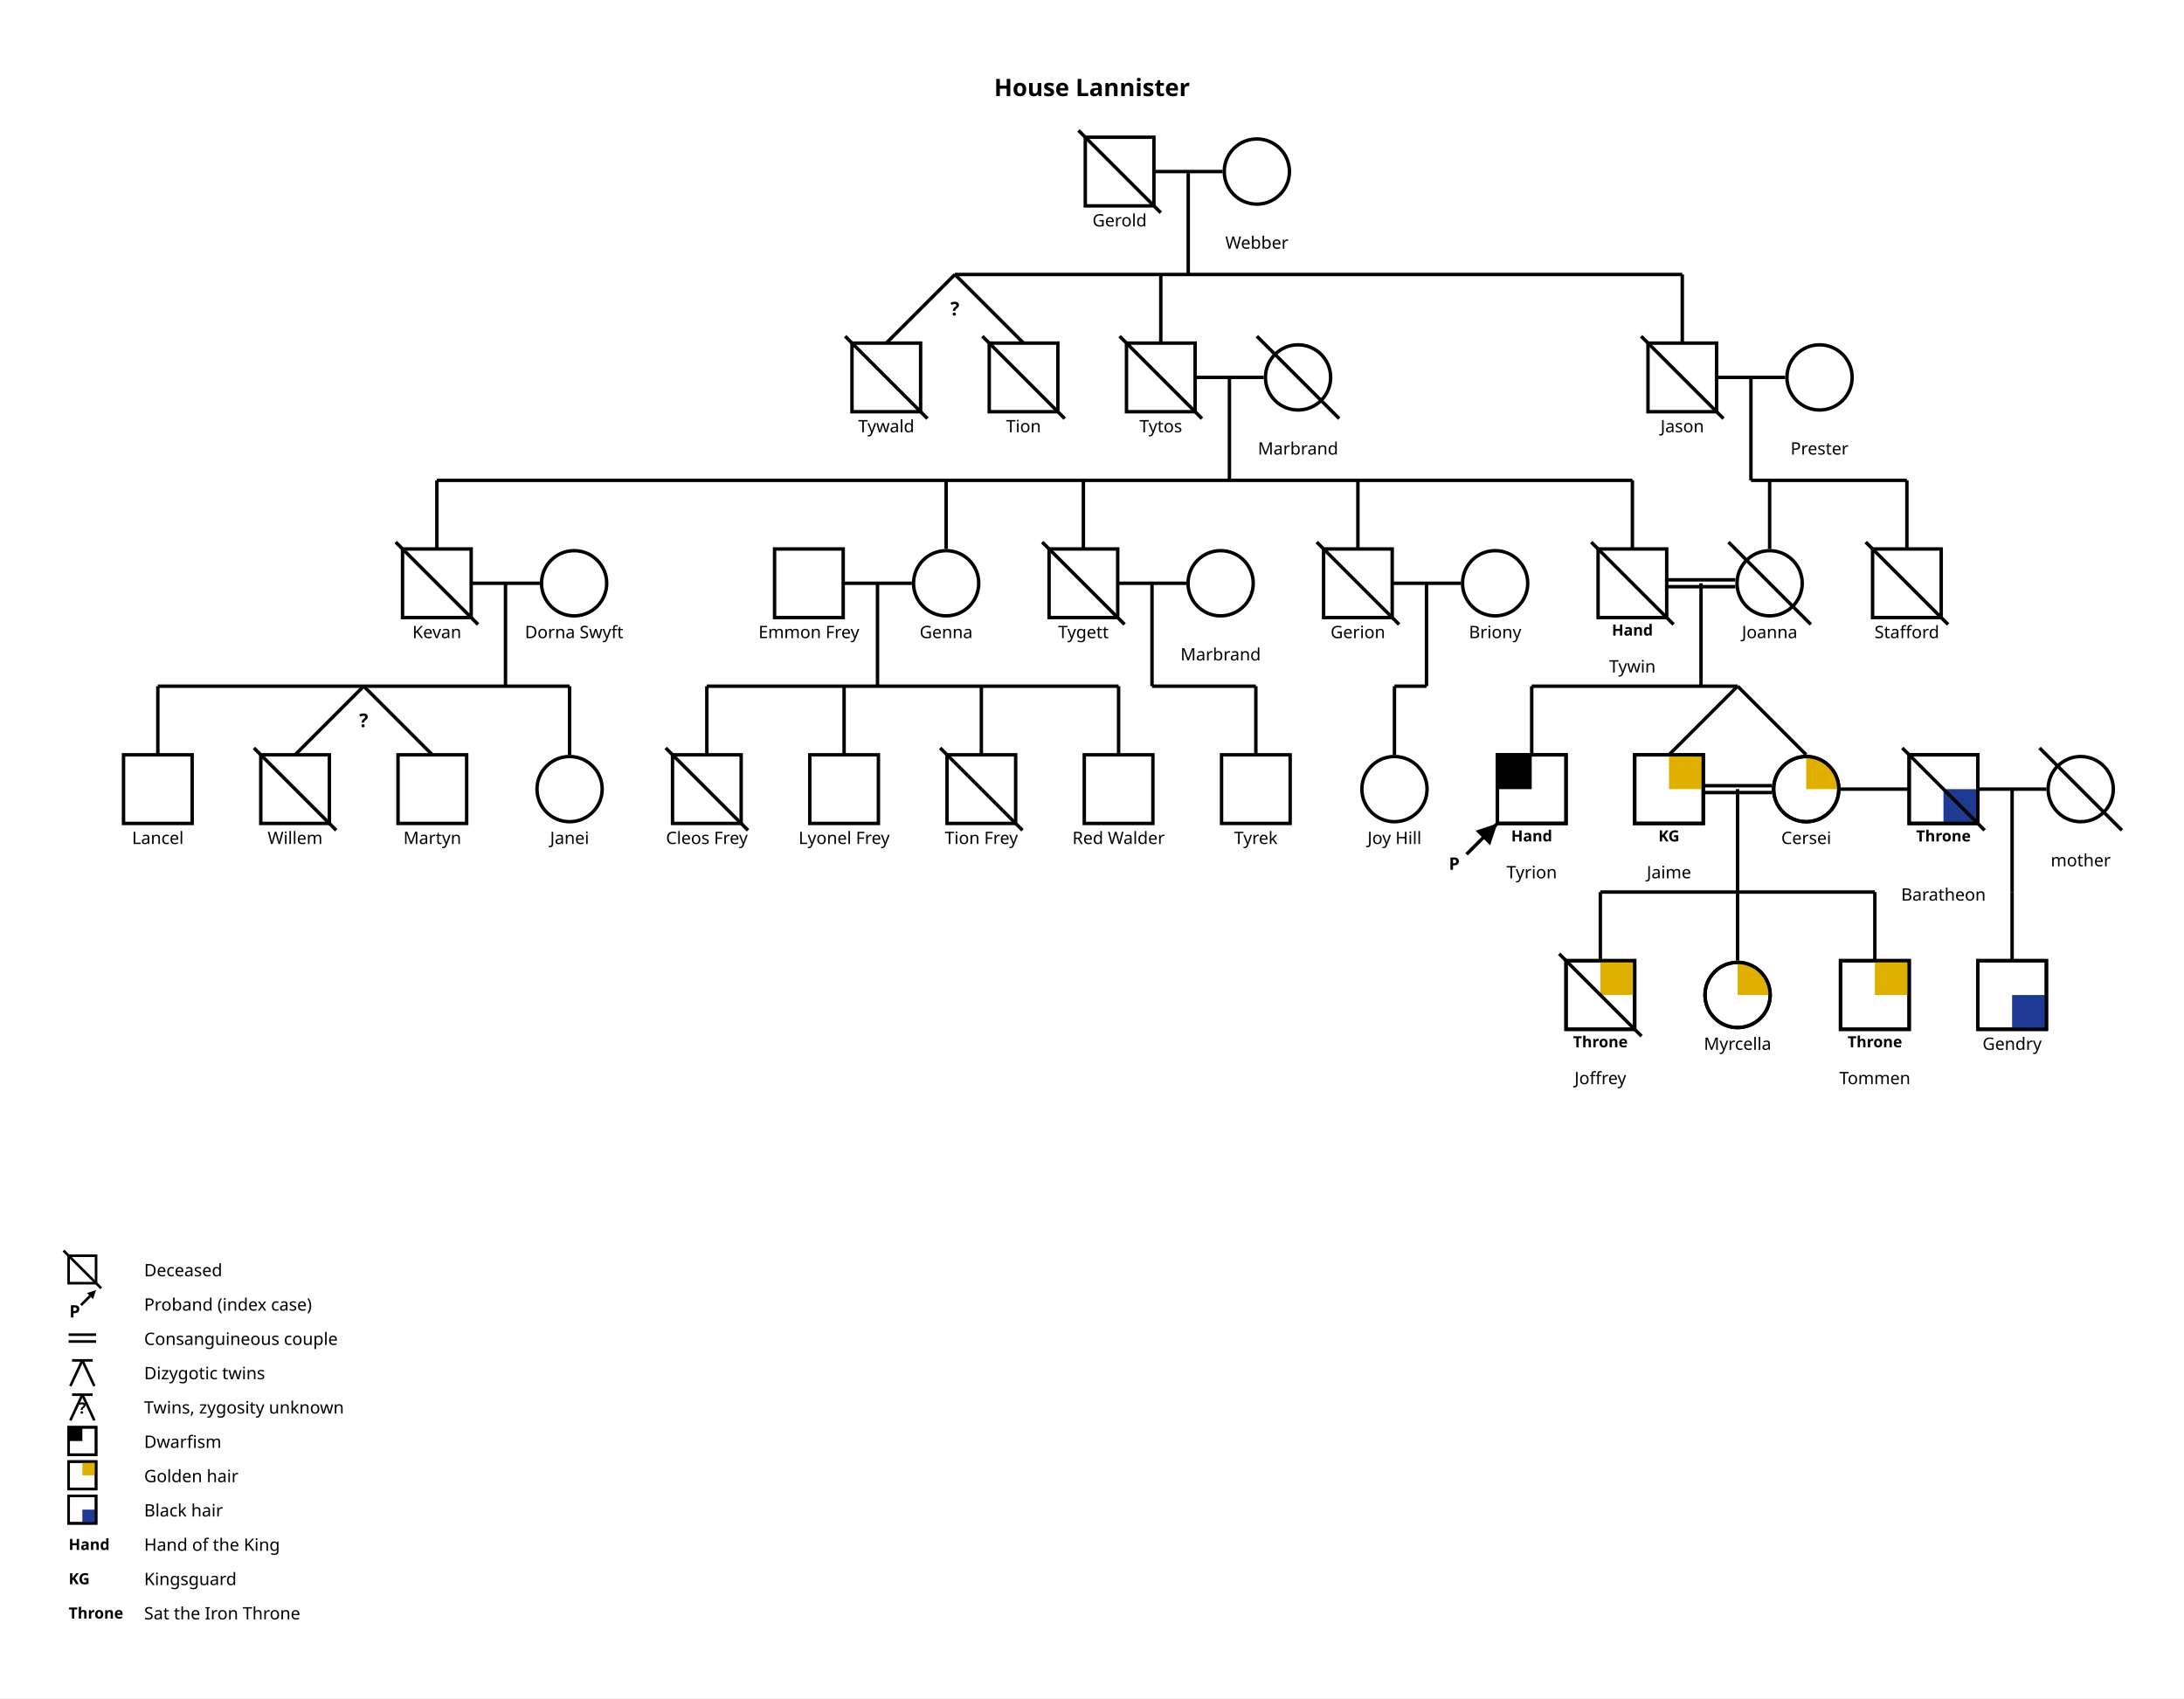
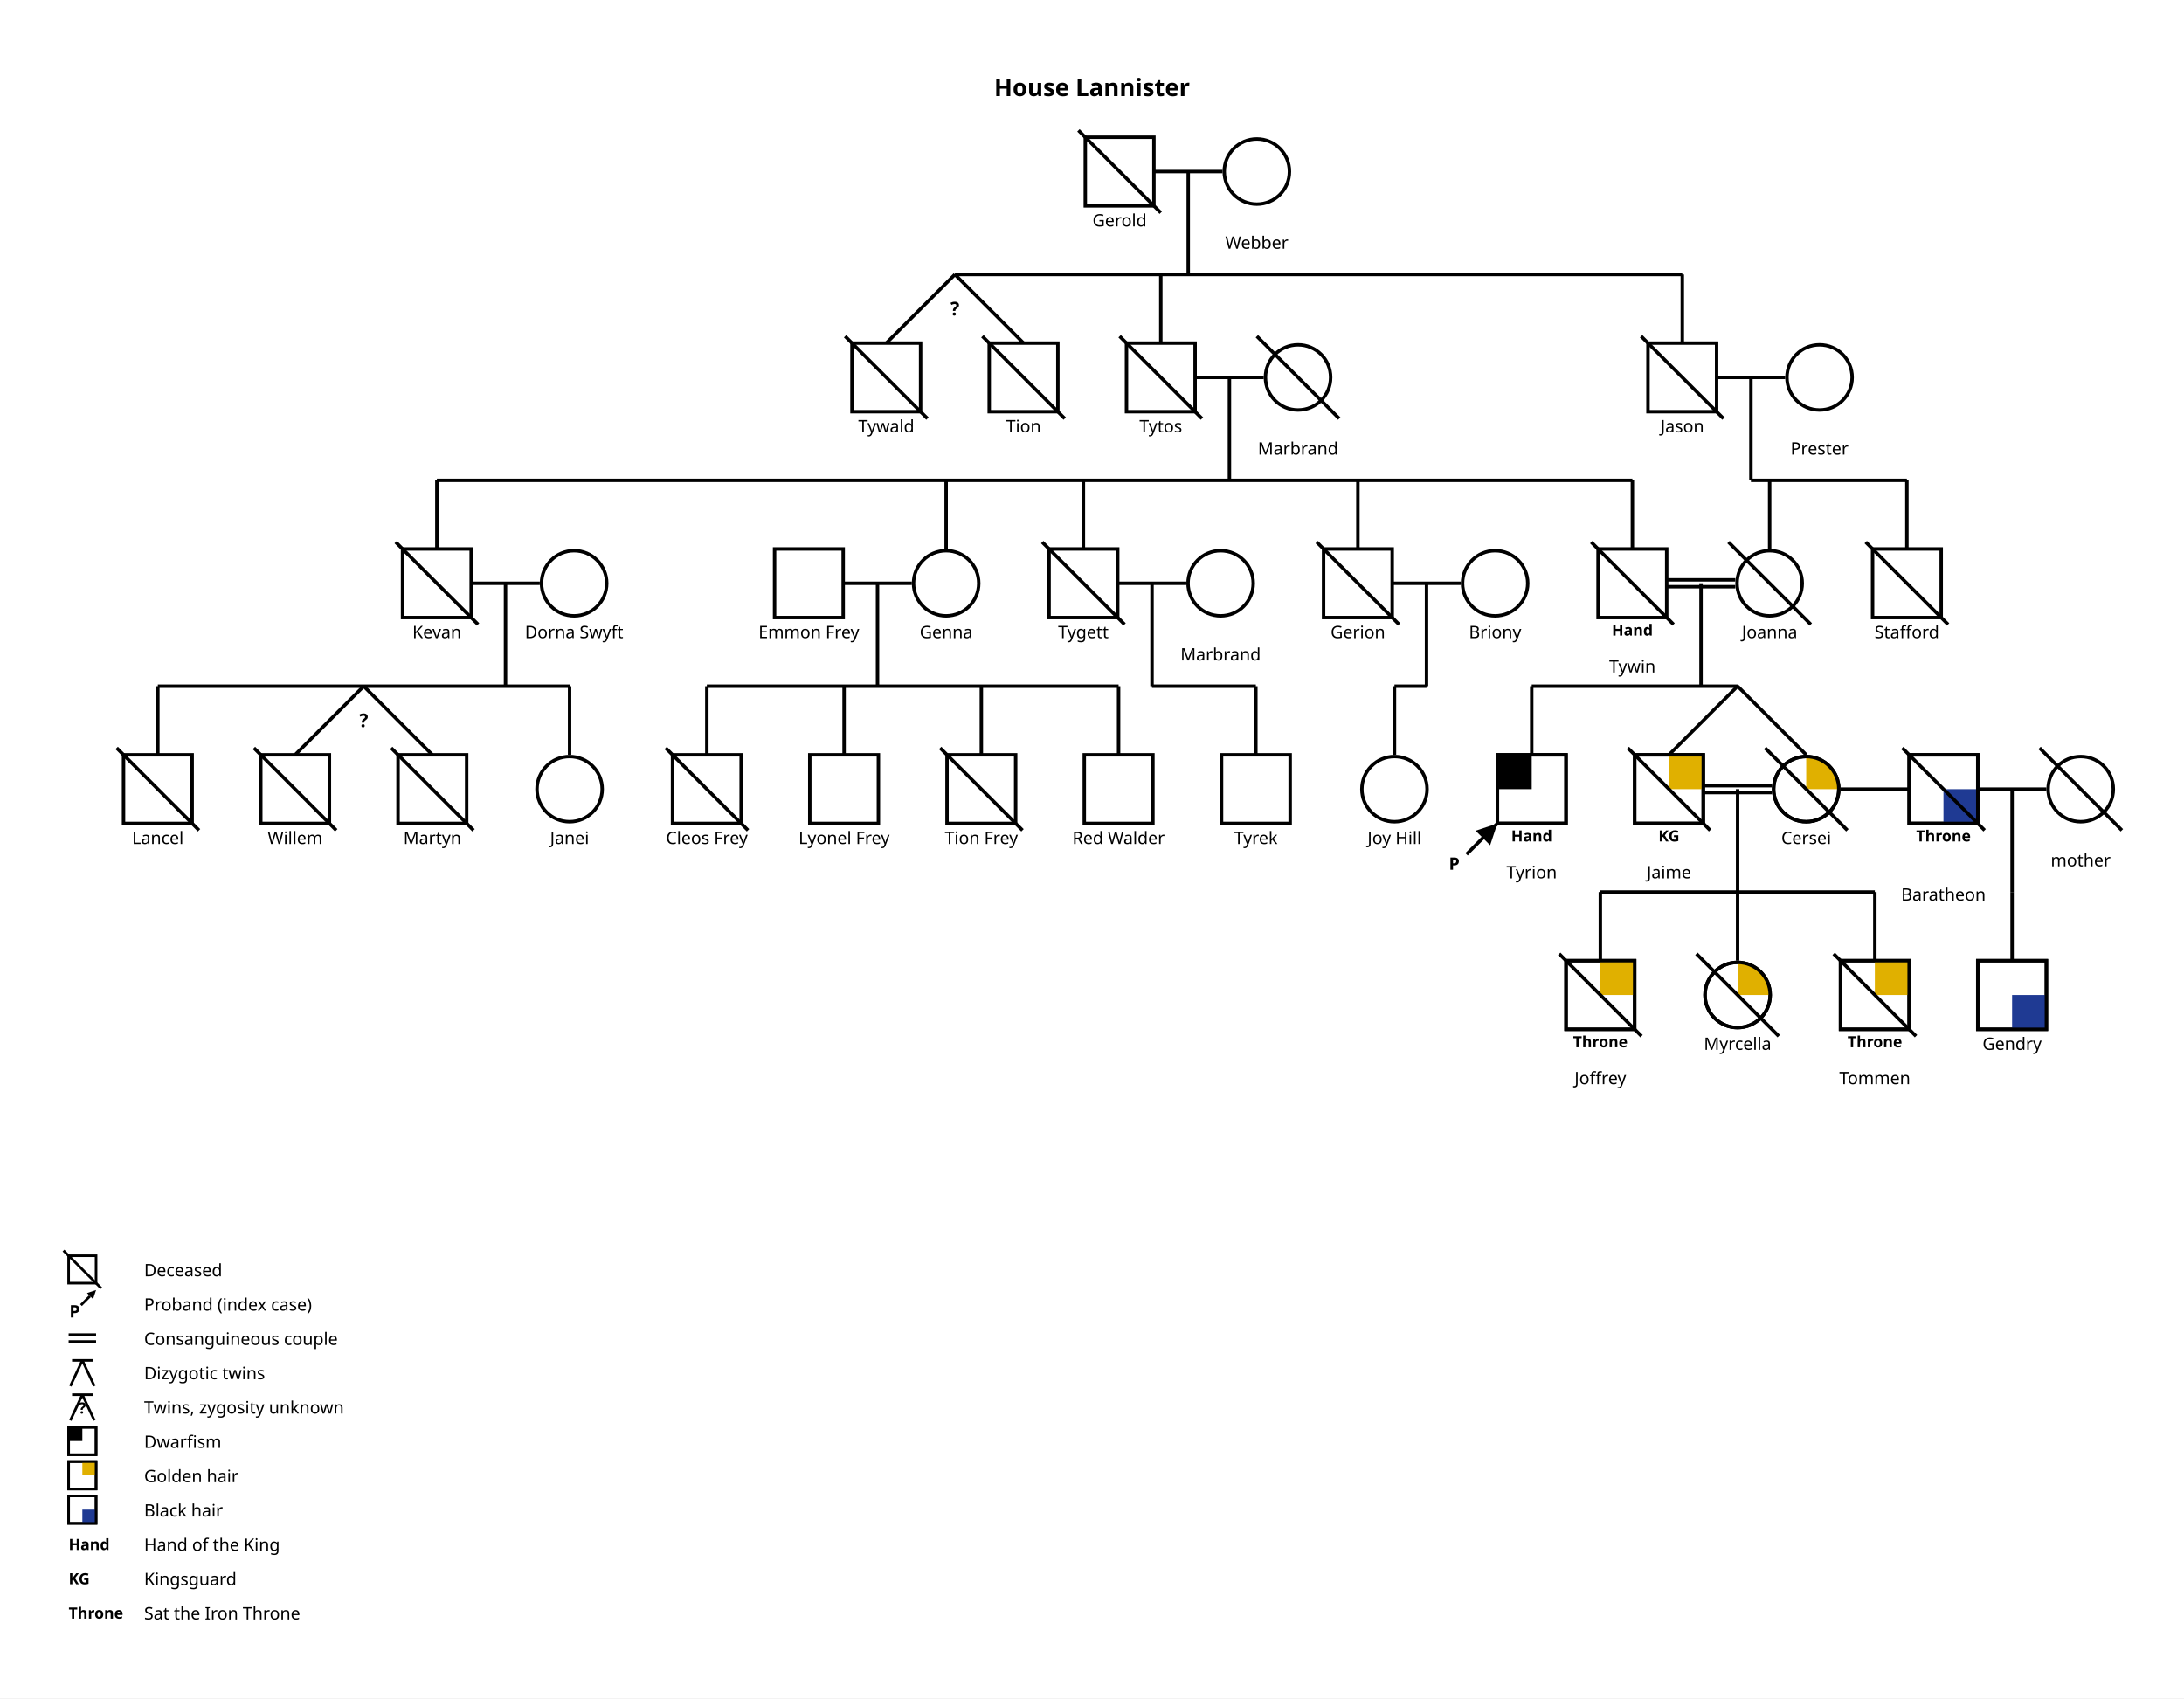
<svg xmlns="http://www.w3.org/2000/svg" width="1273" height="990" viewBox="0 0 1273 990">
  <defs>
    <marker id="proband-arrowhead" markerWidth="6" markerHeight="6" refX="6" refY="3" orient="auto">
      <path d="M 0 0 L 6 3 L 0 6 Z" fill="black" />
    </marker>
  </defs>
  <rect width="1273" height="990" fill="white" />
  <text class="chart-title" x="636.5" y="56" text-anchor="middle" font-family="sans-serif" font-size="14" font-weight="bold" fill="black">House Lannister</text>
  <g transform="translate(92 100)">
    <g class="couple-lines">
      <path d="M 580.59 0 L 620.59 0" stroke="black" stroke-width="2" fill="none" />
      <path d="M 604.6 120 L 644.6 120" stroke="black" stroke-width="2" fill="none" />
      <path d="M 908.57 120 L 948.57 120" stroke="black" stroke-width="2" fill="none" />
      <path d="M 182.64 240 L 222.64 240" stroke="black" stroke-width="2" fill="none" />
      <path d="M 399.48 240 L 439.48 240" stroke="black" stroke-width="2" fill="none" />
      <path d="M 559.48 240 L 599.48 240" stroke="black" stroke-width="2" fill="none" />
      <path d="M 719.48 240 L 759.48 240" stroke="black" stroke-width="2" fill="none" />
      <path d="M 879.48 238 L 919.48 238" stroke="black" stroke-width="2" fill="none" />
      <path d="M 879.48 242 L 919.48 242" stroke="black" stroke-width="2" fill="none" />
      <path d="M 900.8 358 L 940.8 358" stroke="black" stroke-width="2" fill="none" />
      <path d="M 900.8 362 L 940.8 362" stroke="black" stroke-width="2" fill="none" />
      <path d="M 980.8 360 L 1020.8 360" stroke="black" stroke-width="2" fill="none" />
      <path d="M 1060.8 360 L 1100.8 360" stroke="black" stroke-width="2" fill="none" />
    </g>
    <g class="sibship-lines">
      <line x1="600.59" y1="0" x2="600.59" y2="60" stroke="black" stroke-width="2" />
      <line x1="464.6" y1="60" x2="888.57" y2="60" stroke="black" stroke-width="2" />
      <line x1="464.6" y1="60" x2="424.6" y2="100" stroke="black" stroke-width="2" />
      <line x1="464.6" y1="60" x2="504.6" y2="100" stroke="black" stroke-width="2" />
      <line x1="584.6" y1="60" x2="584.6" y2="100" stroke="black" stroke-width="2" />
      <line x1="888.57" y1="60" x2="888.57" y2="100" stroke="black" stroke-width="2" />
      <text x="464.6" y="83.85" text-anchor="middle" font-family="sans-serif" font-size="11" font-weight="bold" fill="black">?</text>
      <line x1="624.6" y1="120" x2="624.6" y2="180" stroke="black" stroke-width="2" />
      <line x1="162.64" y1="180" x2="859.48" y2="180" stroke="black" stroke-width="2" />
      <line x1="162.64" y1="180" x2="162.64" y2="220" stroke="black" stroke-width="2" />
      <line x1="459.48" y1="180" x2="459.48" y2="220" stroke="black" stroke-width="2" />
      <line x1="539.48" y1="180" x2="539.48" y2="220" stroke="black" stroke-width="2" />
      <line x1="699.48" y1="180" x2="699.48" y2="220" stroke="black" stroke-width="2" />
      <line x1="859.48" y1="180" x2="859.48" y2="220" stroke="black" stroke-width="2" />
      <line x1="928.57" y1="120" x2="928.57" y2="180" stroke="black" stroke-width="2" />
      <line x1="928.57" y1="180" x2="1019.48" y2="180" stroke="black" stroke-width="2" />
      <line x1="939.48" y1="180" x2="939.48" y2="220" stroke="black" stroke-width="2" />
      <line x1="1019.48" y1="180" x2="1019.48" y2="220" stroke="black" stroke-width="2" />
      <line x1="202.64" y1="240" x2="202.64" y2="300" stroke="black" stroke-width="2" />
      <line x1="0" y1="300" x2="240" y2="300" stroke="black" stroke-width="2" />
      <line x1="0" y1="300" x2="0" y2="340" stroke="black" stroke-width="2" />
      <line x1="120" y1="300" x2="80" y2="340" stroke="black" stroke-width="2" />
      <line x1="120" y1="300" x2="160" y2="340" stroke="black" stroke-width="2" />
      <line x1="240" y1="300" x2="240" y2="340" stroke="black" stroke-width="2" />
      <text x="120" y="323.85" text-anchor="middle" font-family="sans-serif" font-size="11" font-weight="bold" fill="black">?</text>
      <line x1="419.48" y1="240" x2="419.48" y2="300" stroke="black" stroke-width="2" />
      <line x1="320" y1="300" x2="560" y2="300" stroke="black" stroke-width="2" />
      <line x1="320" y1="300" x2="320" y2="340" stroke="black" stroke-width="2" />
      <line x1="400" y1="300" x2="400" y2="340" stroke="black" stroke-width="2" />
      <line x1="480" y1="300" x2="480" y2="340" stroke="black" stroke-width="2" />
      <line x1="560" y1="300" x2="560" y2="340" stroke="black" stroke-width="2" />
      <line x1="579.48" y1="240" x2="579.48" y2="300" stroke="black" stroke-width="2" />
      <line x1="579.48" y1="300" x2="640" y2="300" stroke="black" stroke-width="2" />
      <line x1="640" y1="300" x2="640" y2="340" stroke="black" stroke-width="2" />
      <line x1="739.48" y1="240" x2="739.48" y2="300" stroke="black" stroke-width="2" />
      <line x1="720.8" y1="300" x2="739.48" y2="300" stroke="black" stroke-width="2" />
      <line x1="720.8" y1="300" x2="720.8" y2="340" stroke="black" stroke-width="2" />
      <line x1="899.48" y1="240" x2="899.48" y2="300" stroke="black" stroke-width="2" />
      <line x1="800.8" y1="300" x2="920.8" y2="300" stroke="black" stroke-width="2" />
      <line x1="800.8" y1="300" x2="800.8" y2="340" stroke="black" stroke-width="2" />
      <line x1="920.8" y1="300" x2="880.8" y2="340" stroke="black" stroke-width="2" />
      <line x1="920.8" y1="300" x2="960.8" y2="340" stroke="black" stroke-width="2" />
      <line x1="920.8" y1="360" x2="920.8" y2="420" stroke="black" stroke-width="2" />
      <line x1="840.8" y1="420" x2="1000.8" y2="420" stroke="black" stroke-width="2" />
      <line x1="840.8" y1="420" x2="840.8" y2="460" stroke="black" stroke-width="2" />
      <line x1="920.8" y1="420" x2="920.8" y2="460" stroke="black" stroke-width="2" />
      <line x1="1000.8" y1="420" x2="1000.8" y2="460" stroke="black" stroke-width="2" />
      <line x1="1080.8" y1="360" x2="1080.8" y2="420" stroke="black" stroke-width="2" />
      <line x1="1080.8" y1="420" x2="1080.8" y2="420" stroke="black" stroke-width="2" />
      <line x1="1080.8" y1="420" x2="1080.8" y2="460" stroke="black" stroke-width="2" />
    </g>
    <g class="assisted-lines">
</g>
    <g class="duplicate-arcs">
</g>
    <g class="symbols">
      <g transform="translate(560.59 0)">
        <rect x="-20" y="-20" width="40" height="40" stroke="black" stroke-width="2" fill="white" />
        <line x1="-24" y1="-24" x2="24" y2="24" stroke="black" stroke-width="2" />
      </g>
      <g transform="translate(640.59 0)">
        <circle cx="0" cy="0" r="19" stroke="black" stroke-width="2" fill="white" />
      </g>
      <g transform="translate(424.6 120)">
        <rect x="-20" y="-20" width="40" height="40" stroke="black" stroke-width="2" fill="white" />
        <line x1="-24" y1="-24" x2="24" y2="24" stroke="black" stroke-width="2" />
      </g>
      <g transform="translate(504.6 120)">
        <rect x="-20" y="-20" width="40" height="40" stroke="black" stroke-width="2" fill="white" />
        <line x1="-24" y1="-24" x2="24" y2="24" stroke="black" stroke-width="2" />
      </g>
      <g transform="translate(584.6 120)">
        <rect x="-20" y="-20" width="40" height="40" stroke="black" stroke-width="2" fill="white" />
        <line x1="-24" y1="-24" x2="24" y2="24" stroke="black" stroke-width="2" />
      </g>
      <g transform="translate(664.6 120)">
        <circle cx="0" cy="0" r="19" stroke="black" stroke-width="2" fill="white" />
        <line x1="-24" y1="-24" x2="24" y2="24" stroke="black" stroke-width="2" />
      </g>
      <g transform="translate(888.57 120)">
        <rect x="-20" y="-20" width="40" height="40" stroke="black" stroke-width="2" fill="white" />
        <line x1="-24" y1="-24" x2="24" y2="24" stroke="black" stroke-width="2" />
      </g>
      <g transform="translate(968.57 120)">
        <circle cx="0" cy="0" r="19" stroke="black" stroke-width="2" fill="white" />
      </g>
      <g transform="translate(162.64 240)">
        <rect x="-20" y="-20" width="40" height="40" stroke="black" stroke-width="2" fill="white" />
        <line x1="-24" y1="-24" x2="24" y2="24" stroke="black" stroke-width="2" />
      </g>
      <g transform="translate(242.64 240)">
        <circle cx="0" cy="0" r="19" stroke="black" stroke-width="2" fill="white" />
      </g>
      <g transform="translate(379.48 240)">
        <rect x="-20" y="-20" width="40" height="40" stroke="black" stroke-width="2" fill="white" />
      </g>
      <g transform="translate(459.48 240)">
        <circle cx="0" cy="0" r="19" stroke="black" stroke-width="2" fill="white" />
      </g>
      <g transform="translate(539.48 240)">
        <rect x="-20" y="-20" width="40" height="40" stroke="black" stroke-width="2" fill="white" />
        <line x1="-24" y1="-24" x2="24" y2="24" stroke="black" stroke-width="2" />
      </g>
      <g transform="translate(619.48 240)">
        <circle cx="0" cy="0" r="19" stroke="black" stroke-width="2" fill="white" />
      </g>
      <g transform="translate(699.48 240)">
        <rect x="-20" y="-20" width="40" height="40" stroke="black" stroke-width="2" fill="white" />
        <line x1="-24" y1="-24" x2="24" y2="24" stroke="black" stroke-width="2" />
      </g>
      <g transform="translate(779.48 240)">
        <circle cx="0" cy="0" r="19" stroke="black" stroke-width="2" fill="white" />
      </g>
      <g transform="translate(859.48 240)">
        <rect x="-20" y="-20" width="40" height="40" stroke="black" stroke-width="2" fill="white" />
        <text x="0" y="30.5" text-anchor="middle" font-family="sans-serif" font-size="9" font-weight="bold" fill="#000000">Hand</text>
        <line x1="-24" y1="-24" x2="24" y2="24" stroke="black" stroke-width="2" />
      </g>
      <g transform="translate(939.48 240)">
        <circle cx="0" cy="0" r="19" stroke="black" stroke-width="2" fill="white" />
        <line x1="-24" y1="-24" x2="24" y2="24" stroke="black" stroke-width="2" />
      </g>
      <g transform="translate(1019.48 240)">
        <rect x="-20" y="-20" width="40" height="40" stroke="black" stroke-width="2" fill="white" />
        <line x1="-24" y1="-24" x2="24" y2="24" stroke="black" stroke-width="2" />
      </g>
      <g transform="translate(0 360)">
        <rect x="-20" y="-20" width="40" height="40" stroke="black" stroke-width="2" fill="white" />
+         <line x1="-24" y1="-24" x2="24" y2="24" stroke="black" stroke-width="2" />
      </g>
      <g transform="translate(80 360)">
        <rect x="-20" y="-20" width="40" height="40" stroke="black" stroke-width="2" fill="white" />
        <line x1="-24" y1="-24" x2="24" y2="24" stroke="black" stroke-width="2" />
      </g>
      <g transform="translate(160 360)">
        <rect x="-20" y="-20" width="40" height="40" stroke="black" stroke-width="2" fill="white" />
+         <line x1="-24" y1="-24" x2="24" y2="24" stroke="black" stroke-width="2" />
      </g>
      <g transform="translate(240 360)">
        <circle cx="0" cy="0" r="19" stroke="black" stroke-width="2" fill="white" />
      </g>
      <g transform="translate(320 360)">
        <rect x="-20" y="-20" width="40" height="40" stroke="black" stroke-width="2" fill="white" />
        <line x1="-24" y1="-24" x2="24" y2="24" stroke="black" stroke-width="2" />
      </g>
      <g transform="translate(400 360)">
        <rect x="-20" y="-20" width="40" height="40" stroke="black" stroke-width="2" fill="white" />
      </g>
      <g transform="translate(480 360)">
        <rect x="-20" y="-20" width="40" height="40" stroke="black" stroke-width="2" fill="white" />
        <line x1="-24" y1="-24" x2="24" y2="24" stroke="black" stroke-width="2" />
      </g>
      <g transform="translate(560 360)">
        <rect x="-20" y="-20" width="40" height="40" stroke="black" stroke-width="2" fill="white" />
      </g>
      <g transform="translate(640 360)">
        <rect x="-20" y="-20" width="40" height="40" stroke="black" stroke-width="2" fill="white" />
      </g>
      <g transform="translate(720.8 360)">
        <circle cx="0" cy="0" r="19" stroke="black" stroke-width="2" fill="white" />
      </g>
      <g transform="translate(800.8 360)">
        <clipPath id="symbol-clip-3-10">
          <rect x="-20" y="-20" width="40" height="40" />
        </clipPath>
        <rect x="-20" y="-20" width="40" height="40" stroke="black" stroke-width="2" fill="white" />
        <path d="M 0 0 L -40 0 A 40 40 0 0 1 0 -40 Z" fill="#000000" clip-path="url(#symbol-clip-3-10)" />
        <rect x="-20" y="-20" width="40" height="40" stroke="black" stroke-width="2" fill="none" />
        <text x="0" y="30.5" text-anchor="middle" font-family="sans-serif" font-size="9" font-weight="bold" fill="#000000">Hand</text>
        <line x1="-38" y1="38" x2="-20" y2="20" stroke="black" stroke-width="2" marker-end="url(#proband-arrowhead)" />
        <rect x="-50" y="38" width="8.5" height="10" fill="white" />
        <text class="proband-letter" x="-42" y="47" text-anchor="end" font-family="sans-serif" font-size="10" font-weight="bold" fill="black">P</text>
      </g>
      <g transform="translate(880.8 360)">
        <clipPath id="symbol-clip-3-11">
          <rect x="-20" y="-20" width="40" height="40" />
        </clipPath>
        <rect x="-20" y="-20" width="40" height="40" stroke="black" stroke-width="2" fill="white" />
        <path d="M 0 0 L 0 -40 A 40 40 0 0 1 40 0 Z" fill="#e0b000" clip-path="url(#symbol-clip-3-11)" />
        <rect x="-20" y="-20" width="40" height="40" stroke="black" stroke-width="2" fill="none" />
        <text x="0" y="30.5" text-anchor="middle" font-family="sans-serif" font-size="9" font-weight="bold" fill="#000000">KG</text>
+         <line x1="-24" y1="-24" x2="24" y2="24" stroke="black" stroke-width="2" />
      </g>
      <g transform="translate(960.8 360)">
        <clipPath id="symbol-clip-3-12">
          <circle cx="0" cy="0" r="19" />
        </clipPath>
        <circle cx="0" cy="0" r="19" stroke="black" stroke-width="2" fill="white" />
        <path d="M 0 0 L 0 -40 A 40 40 0 0 1 40 0 Z" fill="#e0b000" clip-path="url(#symbol-clip-3-12)" />
        <circle cx="0" cy="0" r="19" stroke="black" stroke-width="2" fill="none" />
+         <line x1="-24" y1="-24" x2="24" y2="24" stroke="black" stroke-width="2" />
      </g>
      <g transform="translate(1040.8 360)">
        <clipPath id="symbol-clip-3-13">
          <rect x="-20" y="-20" width="40" height="40" />
        </clipPath>
        <rect x="-20" y="-20" width="40" height="40" stroke="black" stroke-width="2" fill="white" />
        <path d="M 0 0 L 40 0 A 40 40 0 0 1 0 40 Z" fill="#1f3a93" clip-path="url(#symbol-clip-3-13)" />
        <rect x="-20" y="-20" width="40" height="40" stroke="black" stroke-width="2" fill="none" />
        <text x="0" y="30.5" text-anchor="middle" font-family="sans-serif" font-size="9" font-weight="bold" fill="#000000">Throne</text>
        <line x1="-24" y1="-24" x2="24" y2="24" stroke="black" stroke-width="2" />
      </g>
      <g transform="translate(1120.8 360)">
        <circle cx="0" cy="0" r="19" stroke="black" stroke-width="2" fill="white" />
        <line x1="-24" y1="-24" x2="24" y2="24" stroke="black" stroke-width="2" />
      </g>
      <g transform="translate(840.8 480)">
        <clipPath id="symbol-clip-4-0">
          <rect x="-20" y="-20" width="40" height="40" />
        </clipPath>
        <rect x="-20" y="-20" width="40" height="40" stroke="black" stroke-width="2" fill="white" />
        <path d="M 0 0 L 0 -40 A 40 40 0 0 1 40 0 Z" fill="#e0b000" clip-path="url(#symbol-clip-4-0)" />
        <rect x="-20" y="-20" width="40" height="40" stroke="black" stroke-width="2" fill="none" />
        <text x="0" y="30.5" text-anchor="middle" font-family="sans-serif" font-size="9" font-weight="bold" fill="#000000">Throne</text>
        <line x1="-24" y1="-24" x2="24" y2="24" stroke="black" stroke-width="2" />
      </g>
      <g transform="translate(920.8 480)">
        <clipPath id="symbol-clip-4-1">
          <circle cx="0" cy="0" r="19" />
        </clipPath>
        <circle cx="0" cy="0" r="19" stroke="black" stroke-width="2" fill="white" />
        <path d="M 0 0 L 0 -40 A 40 40 0 0 1 40 0 Z" fill="#e0b000" clip-path="url(#symbol-clip-4-1)" />
        <circle cx="0" cy="0" r="19" stroke="black" stroke-width="2" fill="none" />
+         <line x1="-24" y1="-24" x2="24" y2="24" stroke="black" stroke-width="2" />
      </g>
      <g transform="translate(1000.8 480)">
        <clipPath id="symbol-clip-4-2">
          <rect x="-20" y="-20" width="40" height="40" />
        </clipPath>
        <rect x="-20" y="-20" width="40" height="40" stroke="black" stroke-width="2" fill="white" />
        <path d="M 0 0 L 0 -40 A 40 40 0 0 1 40 0 Z" fill="#e0b000" clip-path="url(#symbol-clip-4-2)" />
        <rect x="-20" y="-20" width="40" height="40" stroke="black" stroke-width="2" fill="none" />
        <text x="0" y="30.5" text-anchor="middle" font-family="sans-serif" font-size="9" font-weight="bold" fill="#000000">Throne</text>
+         <line x1="-24" y1="-24" x2="24" y2="24" stroke="black" stroke-width="2" />
      </g>
      <g transform="translate(1080.8 480)">
        <clipPath id="symbol-clip-4-3">
          <rect x="-20" y="-20" width="40" height="40" />
        </clipPath>
        <rect x="-20" y="-20" width="40" height="40" stroke="black" stroke-width="2" fill="white" />
        <path d="M 0 0 L 40 0 A 40 40 0 0 1 0 40 Z" fill="#1f3a93" clip-path="url(#symbol-clip-4-3)" />
        <rect x="-20" y="-20" width="40" height="40" stroke="black" stroke-width="2" fill="none" />
      </g>
    </g>
    <g class="labels">
      <text x="560.59" y="32" text-anchor="middle" font-family="sans-serif" font-size="10" fill="black">Gerold</text>
      <text x="640.59" y="32" text-anchor="middle" font-family="sans-serif" font-size="10" fill="black" />
      <text x="640.59" y="45" text-anchor="middle" font-family="sans-serif" font-size="10" fill="black">Webber</text>
      <text x="424.6" y="152" text-anchor="middle" font-family="sans-serif" font-size="10" fill="black">Tywald</text>
      <text x="504.6" y="152" text-anchor="middle" font-family="sans-serif" font-size="10" fill="black">Tion</text>
      <text x="584.6" y="152" text-anchor="middle" font-family="sans-serif" font-size="10" fill="black">Tytos</text>
      <text x="664.6" y="152" text-anchor="middle" font-family="sans-serif" font-size="10" fill="black" />
      <text x="664.6" y="165" text-anchor="middle" font-family="sans-serif" font-size="10" fill="black">Marbrand</text>
      <text x="888.57" y="152" text-anchor="middle" font-family="sans-serif" font-size="10" fill="black">Jason</text>
      <text x="968.57" y="152" text-anchor="middle" font-family="sans-serif" font-size="10" fill="black" />
      <text x="968.57" y="165" text-anchor="middle" font-family="sans-serif" font-size="10" fill="black">Prester</text>
      <text x="162.64" y="272" text-anchor="middle" font-family="sans-serif" font-size="10" fill="black">Kevan</text>
      <text x="242.64" y="272" text-anchor="middle" font-family="sans-serif" font-size="10" fill="black">Dorna Swyft</text>
      <text x="379.48" y="272" text-anchor="middle" font-family="sans-serif" font-size="10" fill="black">Emmon Frey</text>
      <text x="459.48" y="272" text-anchor="middle" font-family="sans-serif" font-size="10" fill="black">Genna</text>
      <text x="539.48" y="272" text-anchor="middle" font-family="sans-serif" font-size="10" fill="black">Tygett</text>
      <text x="619.48" y="272" text-anchor="middle" font-family="sans-serif" font-size="10" fill="black" />
      <text x="619.48" y="285" text-anchor="middle" font-family="sans-serif" font-size="10" fill="black">Marbrand</text>
      <text x="699.48" y="272" text-anchor="middle" font-family="sans-serif" font-size="10" fill="black">Gerion</text>
      <text x="779.48" y="272" text-anchor="middle" font-family="sans-serif" font-size="10" fill="black">Briony</text>
      <text x="859.48" y="292" text-anchor="middle" font-family="sans-serif" font-size="10" fill="black">Tywin</text>
      <text x="939.48" y="272" text-anchor="middle" font-family="sans-serif" font-size="10" fill="black">Joanna</text>
      <text x="1019.48" y="272" text-anchor="middle" font-family="sans-serif" font-size="10" fill="black">Stafford</text>
      <text x="0" y="392" text-anchor="middle" font-family="sans-serif" font-size="10" fill="black">Lancel</text>
      <text x="80" y="392" text-anchor="middle" font-family="sans-serif" font-size="10" fill="black">Willem</text>
      <text x="160" y="392" text-anchor="middle" font-family="sans-serif" font-size="10" fill="black">Martyn</text>
      <text x="240" y="392" text-anchor="middle" font-family="sans-serif" font-size="10" fill="black">Janei</text>
      <text x="320" y="392" text-anchor="middle" font-family="sans-serif" font-size="10" fill="black">Cleos Frey</text>
      <text x="400" y="392" text-anchor="middle" font-family="sans-serif" font-size="10" fill="black">Lyonel Frey</text>
      <text x="480" y="392" text-anchor="middle" font-family="sans-serif" font-size="10" fill="black">Tion Frey</text>
      <text x="560" y="392" text-anchor="middle" font-family="sans-serif" font-size="10" fill="black">Red Walder</text>
      <text x="640" y="392" text-anchor="middle" font-family="sans-serif" font-size="10" fill="black">Tyrek</text>
      <text x="720.8" y="392" text-anchor="middle" font-family="sans-serif" font-size="10" fill="black">Joy Hill</text>
      <text x="800.8" y="412" text-anchor="middle" font-family="sans-serif" font-size="10" fill="black">Tyrion</text>
      <text x="880.8" y="412" text-anchor="middle" font-family="sans-serif" font-size="10" fill="black">Jaime</text>
      <text x="960.8" y="392" text-anchor="middle" font-family="sans-serif" font-size="10" fill="black">Cersei</text>
      <text x="1040.8" y="412" text-anchor="middle" font-family="sans-serif" font-size="10" fill="black" />
      <text x="1040.8" y="425" text-anchor="middle" font-family="sans-serif" font-size="10" fill="black">Baratheon</text>
      <text x="1120.8" y="392" text-anchor="middle" font-family="sans-serif" font-size="10" fill="black" />
      <text x="1120.8" y="405" text-anchor="middle" font-family="sans-serif" font-size="10" fill="black">mother</text>
      <text x="840.8" y="532" text-anchor="middle" font-family="sans-serif" font-size="10" fill="black">Joffrey</text>
      <text x="920.8" y="512" text-anchor="middle" font-family="sans-serif" font-size="10" fill="black">Myrcella</text>
      <text x="1000.8" y="532" text-anchor="middle" font-family="sans-serif" font-size="10" fill="black">Tommen</text>
      <text x="1080.8" y="512" text-anchor="middle" font-family="sans-serif" font-size="10" fill="black">Gendry</text>
    </g>
    <g class="consanguinity-labels">
</g>
  </g>
  <g class="pedigree-key" transform="translate(0 730)">
    <rect x="40" y="2" width="16" height="16" fill="white" stroke="black" stroke-width="1.5" />
    <line x1="37" y1="-1" x2="59" y2="21" stroke="black" stroke-width="1.5" />
    <text x="84" y="14" font-family="sans-serif" font-size="10" fill="black">Deceased</text>
    <line x1="47.2" y1="30.8" x2="52.46" y2="25.54" stroke="black" stroke-width="1.5" />
    <polygon points="56,22 54.23,27.3 50.7,23.77" fill="black" />
    <text x="46.7" y="38" text-anchor="end" font-family="sans-serif" font-size="10" font-weight="bold" fill="black">P</text>
    <text x="84" y="34" font-family="sans-serif" font-size="10" fill="black">Proband (index case)</text>
    <line x1="40" y1="48" x2="56" y2="48" stroke="black" stroke-width="1.5" />
    <line x1="40" y1="52" x2="56" y2="52" stroke="black" stroke-width="1.5" />
    <text x="84" y="54" font-family="sans-serif" font-size="10" fill="black">Consanguineous couple</text>
    <line x1="42" y1="63" x2="54" y2="63" stroke="black" stroke-width="1.5" />
    <line x1="48" y1="63" x2="41" y2="78" stroke="black" stroke-width="1.5" />
    <line x1="48" y1="63" x2="55" y2="78" stroke="black" stroke-width="1.5" />
    <text x="84" y="74" font-family="sans-serif" font-size="10" fill="black">Dizygotic twins</text>
    <line x1="42" y1="83" x2="54" y2="83" stroke="black" stroke-width="1.5" />
    <line x1="48" y1="83" x2="41" y2="98" stroke="black" stroke-width="1.5" />
    <line x1="48" y1="83" x2="55" y2="98" stroke="black" stroke-width="1.5" />
    <text x="48" y="94" text-anchor="middle" font-family="sans-serif" font-size="9" font-weight="bold" fill="black">?</text>
    <text x="84" y="94" font-family="sans-serif" font-size="10" fill="black">Twins, zygosity unknown</text>
    <clipPath id="legend-clip-dwarfism">
      <rect x="40" y="102" width="16" height="16" />
    </clipPath>
    <rect x="40" y="102" width="16" height="16" fill="white" stroke="black" stroke-width="1.5" />
    <path d="M 48 110 L 32 110 A 16 16 0 0 1 48 94 Z" fill="#000000" clip-path="url(#legend-clip-dwarfism)" />
    <rect x="40" y="102" width="16" height="16" fill="none" stroke="black" stroke-width="1.5" />
    <text x="84" y="114" font-family="sans-serif" font-size="10" fill="black">Dwarfism</text>
    <clipPath id="legend-clip-golden">
      <rect x="40" y="122" width="16" height="16" />
    </clipPath>
    <rect x="40" y="122" width="16" height="16" fill="white" stroke="black" stroke-width="1.5" />
    <path d="M 48 130 L 48 114 A 16 16 0 0 1 64 130 Z" fill="#e0b000" clip-path="url(#legend-clip-golden)" />
    <rect x="40" y="122" width="16" height="16" fill="none" stroke="black" stroke-width="1.5" />
    <text x="84" y="134" font-family="sans-serif" font-size="10" fill="black">Golden hair</text>
    <clipPath id="legend-clip-black_hair">
      <rect x="40" y="142" width="16" height="16" />
    </clipPath>
    <rect x="40" y="142" width="16" height="16" fill="white" stroke="black" stroke-width="1.5" />
    <path d="M 48 150 L 64 150 A 16 16 0 0 1 48 166 Z" fill="#1f3a93" clip-path="url(#legend-clip-black_hair)" />
    <rect x="40" y="142" width="16" height="16" fill="none" stroke="black" stroke-width="1.5" />
    <text x="84" y="154" font-family="sans-serif" font-size="10" fill="black">Black hair</text>
    <text x="40" y="173.5" font-family="sans-serif" font-size="9" font-weight="bold" fill="#000000">Hand</text>
    <text x="84" y="174" font-family="sans-serif" font-size="10" fill="black">Hand of the King</text>
    <text x="40" y="193.5" font-family="sans-serif" font-size="9" font-weight="bold" fill="#000000">KG</text>
    <text x="84" y="194" font-family="sans-serif" font-size="10" fill="black">Kingsguard</text>
    <text x="40" y="213.5" font-family="sans-serif" font-size="9" font-weight="bold" fill="#000000">Throne</text>
    <text x="84" y="214" font-family="sans-serif" font-size="10" fill="black">Sat the Iron Throne</text>
  </g>
</svg>
